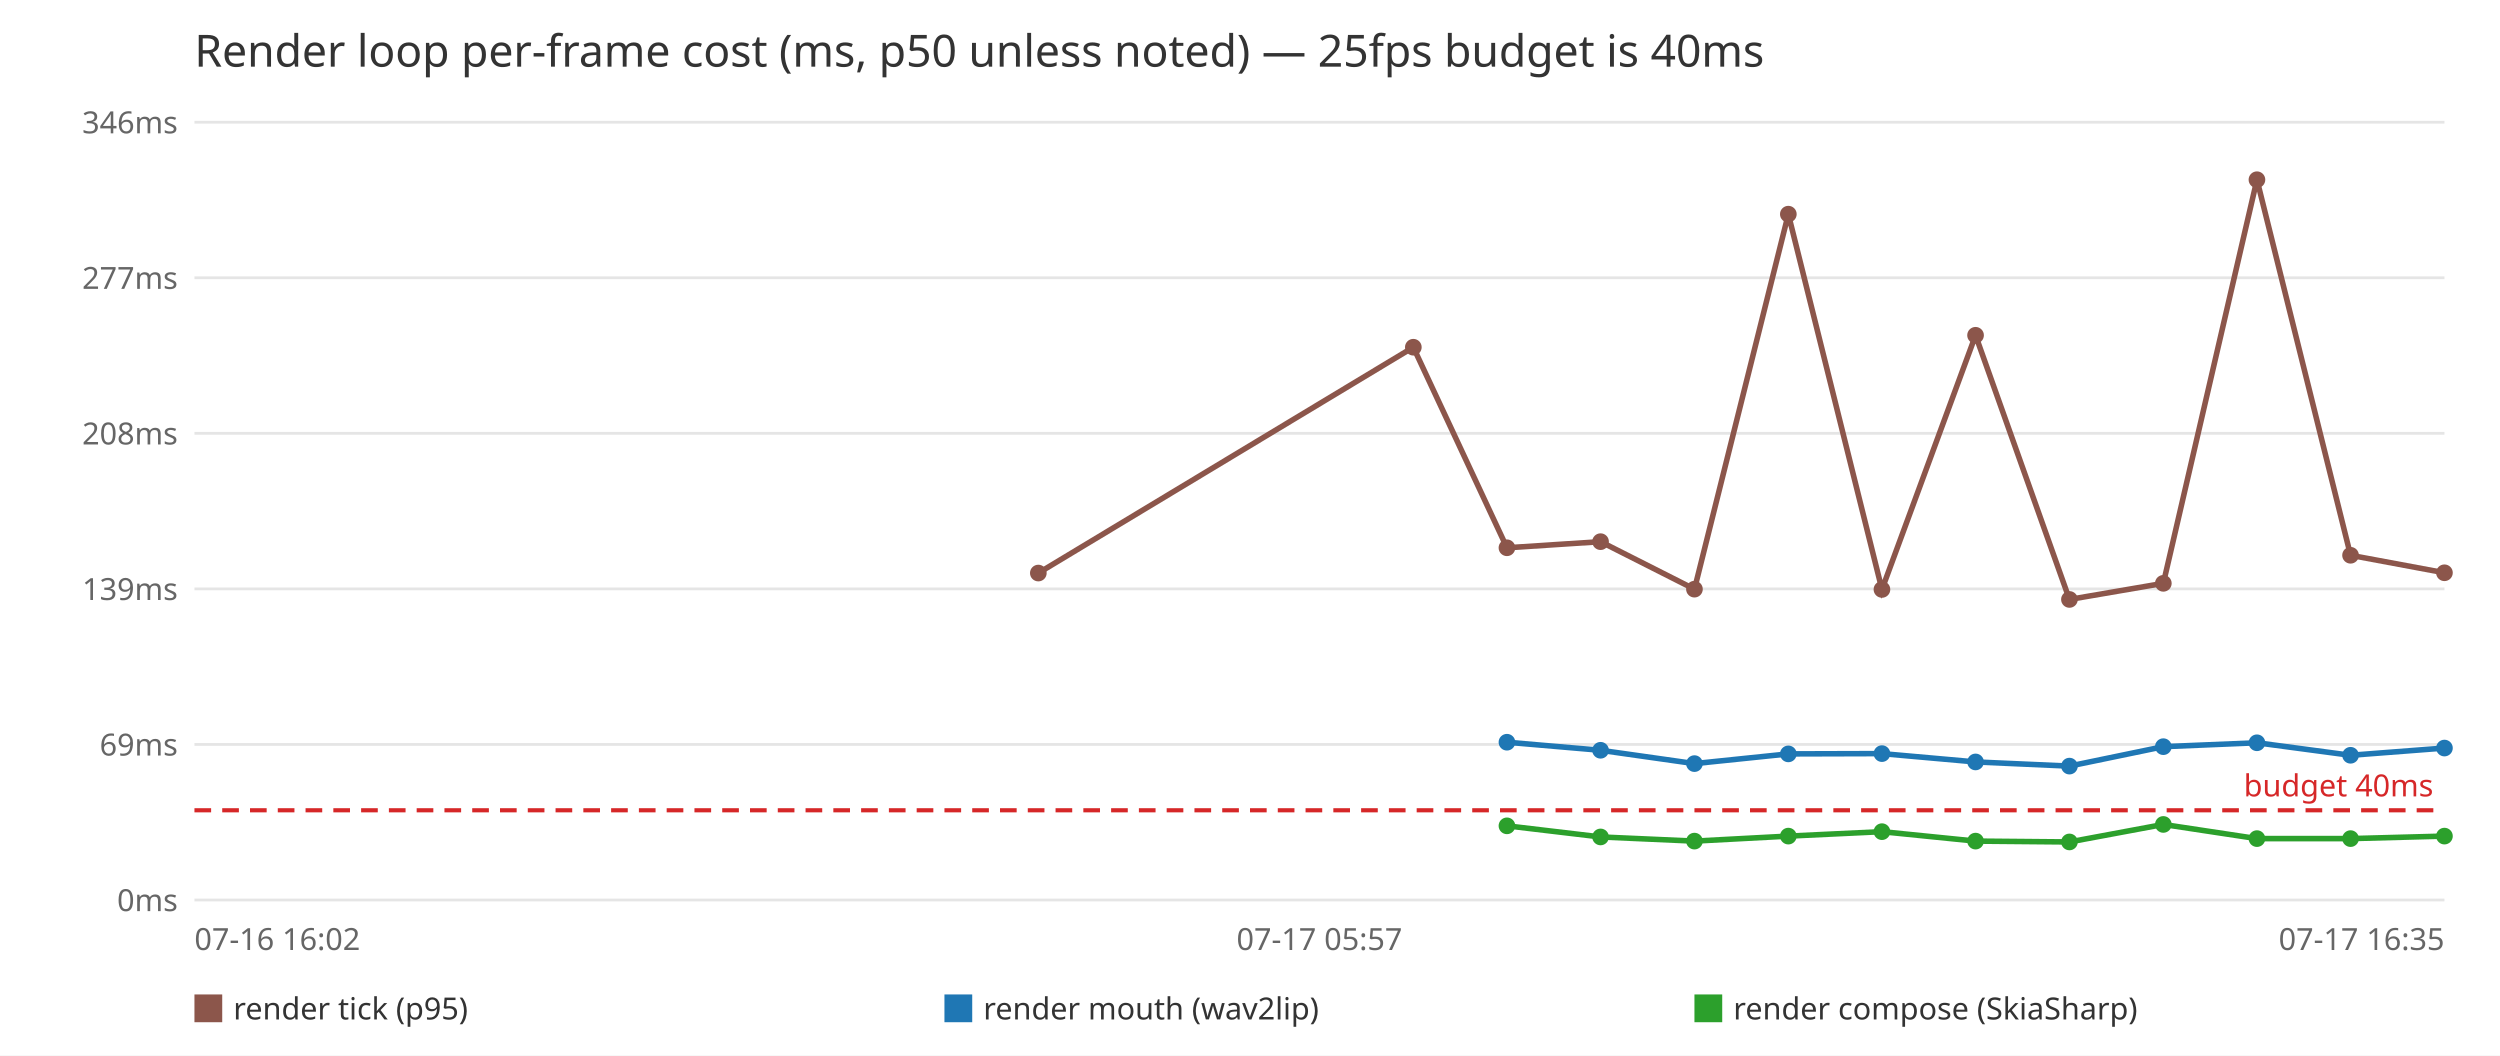
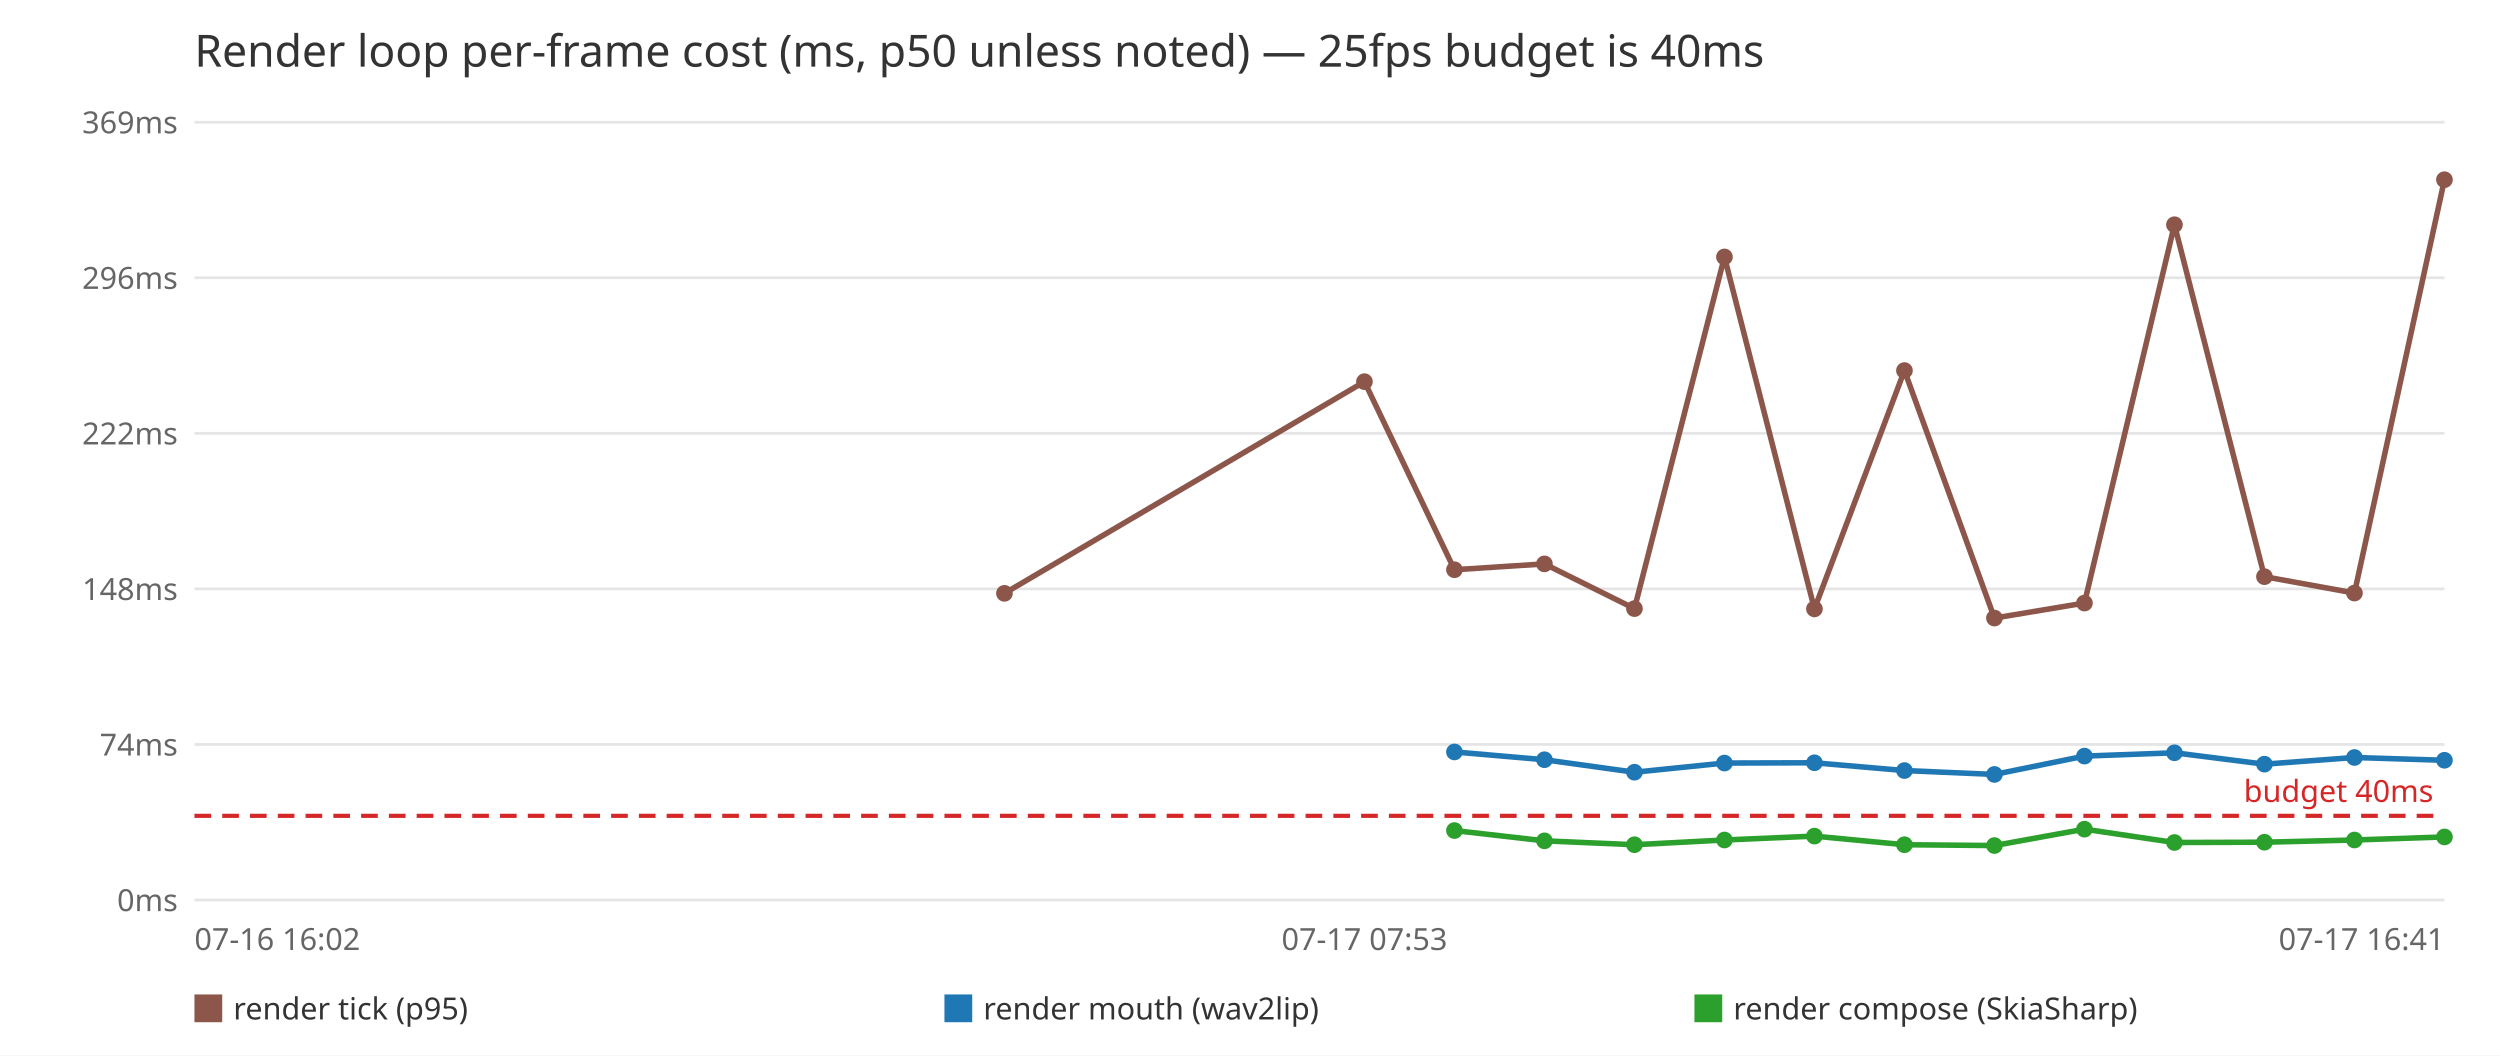
<svg xmlns="http://www.w3.org/2000/svg" width="900" height="380" viewBox="0 0 900 380" font-family="sans-serif">
  <rect width="900" height="380" fill="white" />
  <text x="70" y="24" font-size="16" fill="#333">Render loop per-frame cost (ms, p50 unless noted) — 25fps budget is 40ms</text>
  <line x1="70" y1="324.0" x2="880" y2="324.0" stroke="#e5e5e5" />
  <text x="64" y="328.0" font-size="11" fill="#666" text-anchor="end">0ms</text>
  <line x1="70" y1="268.0" x2="880" y2="268.0" stroke="#e5e5e5" />
-   <text x="64" y="272.0" font-size="11" fill="#666" text-anchor="end">69ms</text>
+   <text x="64" y="272.0" font-size="11" fill="#666" text-anchor="end">74ms</text>
  <line x1="70" y1="212.0" x2="880" y2="212.0" stroke="#e5e5e5" />
-   <text x="64" y="216.0" font-size="11" fill="#666" text-anchor="end">139ms</text>
+   <text x="64" y="216.0" font-size="11" fill="#666" text-anchor="end">148ms</text>
  <line x1="70" y1="156.0" x2="880" y2="156.0" stroke="#e5e5e5" />
-   <text x="64" y="160.0" font-size="11" fill="#666" text-anchor="end">208ms</text>
+   <text x="64" y="160.0" font-size="11" fill="#666" text-anchor="end">222ms</text>
  <line x1="70" y1="100.0" x2="880" y2="100.0" stroke="#e5e5e5" />
-   <text x="64" y="104.0" font-size="11" fill="#666" text-anchor="end">277ms</text>
+   <text x="64" y="104.0" font-size="11" fill="#666" text-anchor="end">296ms</text>
  <line x1="70" y1="44.0" x2="880" y2="44.0" stroke="#e5e5e5" />
-   <text x="64" y="48.0" font-size="11" fill="#666" text-anchor="end">346ms</text>
-   <line x1="70" y1="291.7" x2="880" y2="291.7" stroke="#d62728" stroke-width="1.5" stroke-dasharray="6,4" />
-   <text x="876" y="286.7" font-size="11" fill="#d62728" text-anchor="end">budget 40ms</text>
+   <text x="64" y="48.0" font-size="11" fill="#666" text-anchor="end">369ms</text>
+   <line x1="70" y1="293.7" x2="880" y2="293.7" stroke="#d62728" stroke-width="1.5" stroke-dasharray="6,4" />
+   <text x="876" y="288.7" font-size="11" fill="#d62728" text-anchor="end">budget 40ms</text>
  <text x="70.0" y="342" font-size="11" fill="#666" text-anchor="start">07-16 16:02</text>
-   <text x="475.0" y="342" font-size="11" fill="#666" text-anchor="middle">07-17 05:57</text>
-   <text x="880.0" y="342" font-size="11" fill="#666" text-anchor="end">07-17 16:35</text>
-   <polyline points="373.8,206.3 508.8,125.0 542.5,197.2 576.2,195.0 610.0,212.1 643.8,77.1 677.5,212.2 711.2,120.7 745.0,215.8 778.8,210.0 812.5,64.7 846.2,199.9 880.0,206.2" fill="none" stroke="#8c564b" stroke-width="2" />
-   <circle cx="373.8" cy="206.3" r="3" fill="#8c564b" />
-   <circle cx="508.8" cy="125.0" r="3" fill="#8c564b" />
-   <circle cx="542.5" cy="197.2" r="3" fill="#8c564b" />
-   <circle cx="576.2" cy="195.0" r="3" fill="#8c564b" />
-   <circle cx="610.0" cy="212.1" r="3" fill="#8c564b" />
-   <circle cx="643.8" cy="77.1" r="3" fill="#8c564b" />
-   <circle cx="677.5" cy="212.2" r="3" fill="#8c564b" />
-   <circle cx="711.2" cy="120.7" r="3" fill="#8c564b" />
-   <circle cx="745.0" cy="215.8" r="3" fill="#8c564b" />
-   <circle cx="778.8" cy="210.0" r="3" fill="#8c564b" />
-   <circle cx="812.5" cy="64.7" r="3" fill="#8c564b" />
-   <circle cx="846.2" cy="199.9" r="3" fill="#8c564b" />
-   <circle cx="880.0" cy="206.2" r="3" fill="#8c564b" />
+   <text x="491.2" y="342" font-size="11" fill="#666" text-anchor="middle">07-17 07:53</text>
+   <text x="880.0" y="342" font-size="11" fill="#666" text-anchor="end">07-17 16:41</text>
+   <polyline points="361.6,213.6 491.2,137.4 523.6,205.1 556.0,203.0 588.4,219.1 620.8,92.5 653.2,219.2 685.6,133.4 718.0,222.5 750.4,217.1 782.8,80.9 815.2,207.6 847.6,213.5 880.0,64.7" fill="none" stroke="#8c564b" stroke-width="2" />
+   <circle cx="361.6" cy="213.6" r="3" fill="#8c564b" />
+   <circle cx="491.2" cy="137.4" r="3" fill="#8c564b" />
+   <circle cx="523.6" cy="205.1" r="3" fill="#8c564b" />
+   <circle cx="556.0" cy="203.0" r="3" fill="#8c564b" />
+   <circle cx="588.4" cy="219.1" r="3" fill="#8c564b" />
+   <circle cx="620.8" cy="92.5" r="3" fill="#8c564b" />
+   <circle cx="653.2" cy="219.2" r="3" fill="#8c564b" />
+   <circle cx="685.6" cy="133.4" r="3" fill="#8c564b" />
+   <circle cx="718.0" cy="222.5" r="3" fill="#8c564b" />
+   <circle cx="750.4" cy="217.1" r="3" fill="#8c564b" />
+   <circle cx="782.8" cy="80.9" r="3" fill="#8c564b" />
+   <circle cx="815.2" cy="207.6" r="3" fill="#8c564b" />
+   <circle cx="847.6" cy="213.5" r="3" fill="#8c564b" />
+   <circle cx="880.0" cy="64.7" r="3" fill="#8c564b" />
  <rect x="70.0" y="358" width="10" height="10" fill="#8c564b" />
  <text x="84.0" y="367" font-size="11" fill="#333">render tick (p95)</text>
-   <polyline points="542.5,267.2 576.2,270.1 610.0,274.9 643.8,271.4 677.5,271.3 711.2,274.3 745.0,275.8 778.8,268.8 812.5,267.4 846.2,271.9 880.0,269.3" fill="none" stroke="#1f77b4" stroke-width="2" />
-   <circle cx="542.5" cy="267.2" r="3" fill="#1f77b4" />
-   <circle cx="576.2" cy="270.1" r="3" fill="#1f77b4" />
-   <circle cx="610.0" cy="274.9" r="3" fill="#1f77b4" />
-   <circle cx="643.8" cy="271.4" r="3" fill="#1f77b4" />
-   <circle cx="677.5" cy="271.3" r="3" fill="#1f77b4" />
-   <circle cx="711.2" cy="274.3" r="3" fill="#1f77b4" />
-   <circle cx="745.0" cy="275.8" r="3" fill="#1f77b4" />
-   <circle cx="778.8" cy="268.8" r="3" fill="#1f77b4" />
-   <circle cx="812.5" cy="267.4" r="3" fill="#1f77b4" />
-   <circle cx="846.2" cy="271.9" r="3" fill="#1f77b4" />
-   <circle cx="880.0" cy="269.3" r="3" fill="#1f77b4" />
+   <polyline points="523.6,270.7 556.0,273.5 588.4,278.0 620.8,274.7 653.2,274.6 685.6,277.4 718.0,278.8 750.4,272.2 782.8,271.0 815.2,275.1 847.6,272.7 880.0,273.7" fill="none" stroke="#1f77b4" stroke-width="2" />
+   <circle cx="523.6" cy="270.7" r="3" fill="#1f77b4" />
+   <circle cx="556.0" cy="273.5" r="3" fill="#1f77b4" />
+   <circle cx="588.4" cy="278.0" r="3" fill="#1f77b4" />
+   <circle cx="620.8" cy="274.7" r="3" fill="#1f77b4" />
+   <circle cx="653.2" cy="274.6" r="3" fill="#1f77b4" />
+   <circle cx="685.6" cy="277.4" r="3" fill="#1f77b4" />
+   <circle cx="718.0" cy="278.8" r="3" fill="#1f77b4" />
+   <circle cx="750.4" cy="272.2" r="3" fill="#1f77b4" />
+   <circle cx="782.8" cy="271.0" r="3" fill="#1f77b4" />
+   <circle cx="815.2" cy="275.1" r="3" fill="#1f77b4" />
+   <circle cx="847.6" cy="272.7" r="3" fill="#1f77b4" />
+   <circle cx="880.0" cy="273.7" r="3" fill="#1f77b4" />
  <rect x="340.0" y="358" width="10" height="10" fill="#1f77b4" />
  <text x="354.0" y="367" font-size="11" fill="#333">render mouth (wav2lip)</text>
-   <polyline points="542.5,297.3 576.2,301.3 610.0,302.8 643.8,301.0 677.5,299.4 711.2,302.8 745.0,303.1 778.8,296.8 812.5,301.9 846.2,301.9 880.0,301.0" fill="none" stroke="#2ca02c" stroke-width="2" />
-   <circle cx="542.5" cy="297.3" r="3" fill="#2ca02c" />
-   <circle cx="576.2" cy="301.3" r="3" fill="#2ca02c" />
-   <circle cx="610.0" cy="302.8" r="3" fill="#2ca02c" />
-   <circle cx="643.8" cy="301.0" r="3" fill="#2ca02c" />
-   <circle cx="677.5" cy="299.4" r="3" fill="#2ca02c" />
-   <circle cx="711.2" cy="302.8" r="3" fill="#2ca02c" />
-   <circle cx="745.0" cy="303.1" r="3" fill="#2ca02c" />
-   <circle cx="778.8" cy="296.8" r="3" fill="#2ca02c" />
-   <circle cx="812.5" cy="301.9" r="3" fill="#2ca02c" />
-   <circle cx="846.2" cy="301.9" r="3" fill="#2ca02c" />
-   <circle cx="880.0" cy="301.0" r="3" fill="#2ca02c" />
+   <polyline points="523.6,299.0 556.0,302.7 588.4,304.1 620.8,302.4 653.2,301.0 685.6,304.1 718.0,304.4 750.4,298.5 782.8,303.3 815.2,303.2 847.6,302.4 880.0,301.3" fill="none" stroke="#2ca02c" stroke-width="2" />
+   <circle cx="523.6" cy="299.0" r="3" fill="#2ca02c" />
+   <circle cx="556.0" cy="302.7" r="3" fill="#2ca02c" />
+   <circle cx="588.4" cy="304.1" r="3" fill="#2ca02c" />
+   <circle cx="620.8" cy="302.4" r="3" fill="#2ca02c" />
+   <circle cx="653.2" cy="301.0" r="3" fill="#2ca02c" />
+   <circle cx="685.6" cy="304.1" r="3" fill="#2ca02c" />
+   <circle cx="718.0" cy="304.4" r="3" fill="#2ca02c" />
+   <circle cx="750.4" cy="298.5" r="3" fill="#2ca02c" />
+   <circle cx="782.8" cy="303.3" r="3" fill="#2ca02c" />
+   <circle cx="815.2" cy="303.2" r="3" fill="#2ca02c" />
+   <circle cx="847.6" cy="302.4" r="3" fill="#2ca02c" />
+   <circle cx="880.0" cy="301.3" r="3" fill="#2ca02c" />
  <rect x="610.0" y="358" width="10" height="10" fill="#2ca02c" />
  <text x="624.0" y="367" font-size="11" fill="#333">render compose (SkiaSharp)</text>
</svg>
